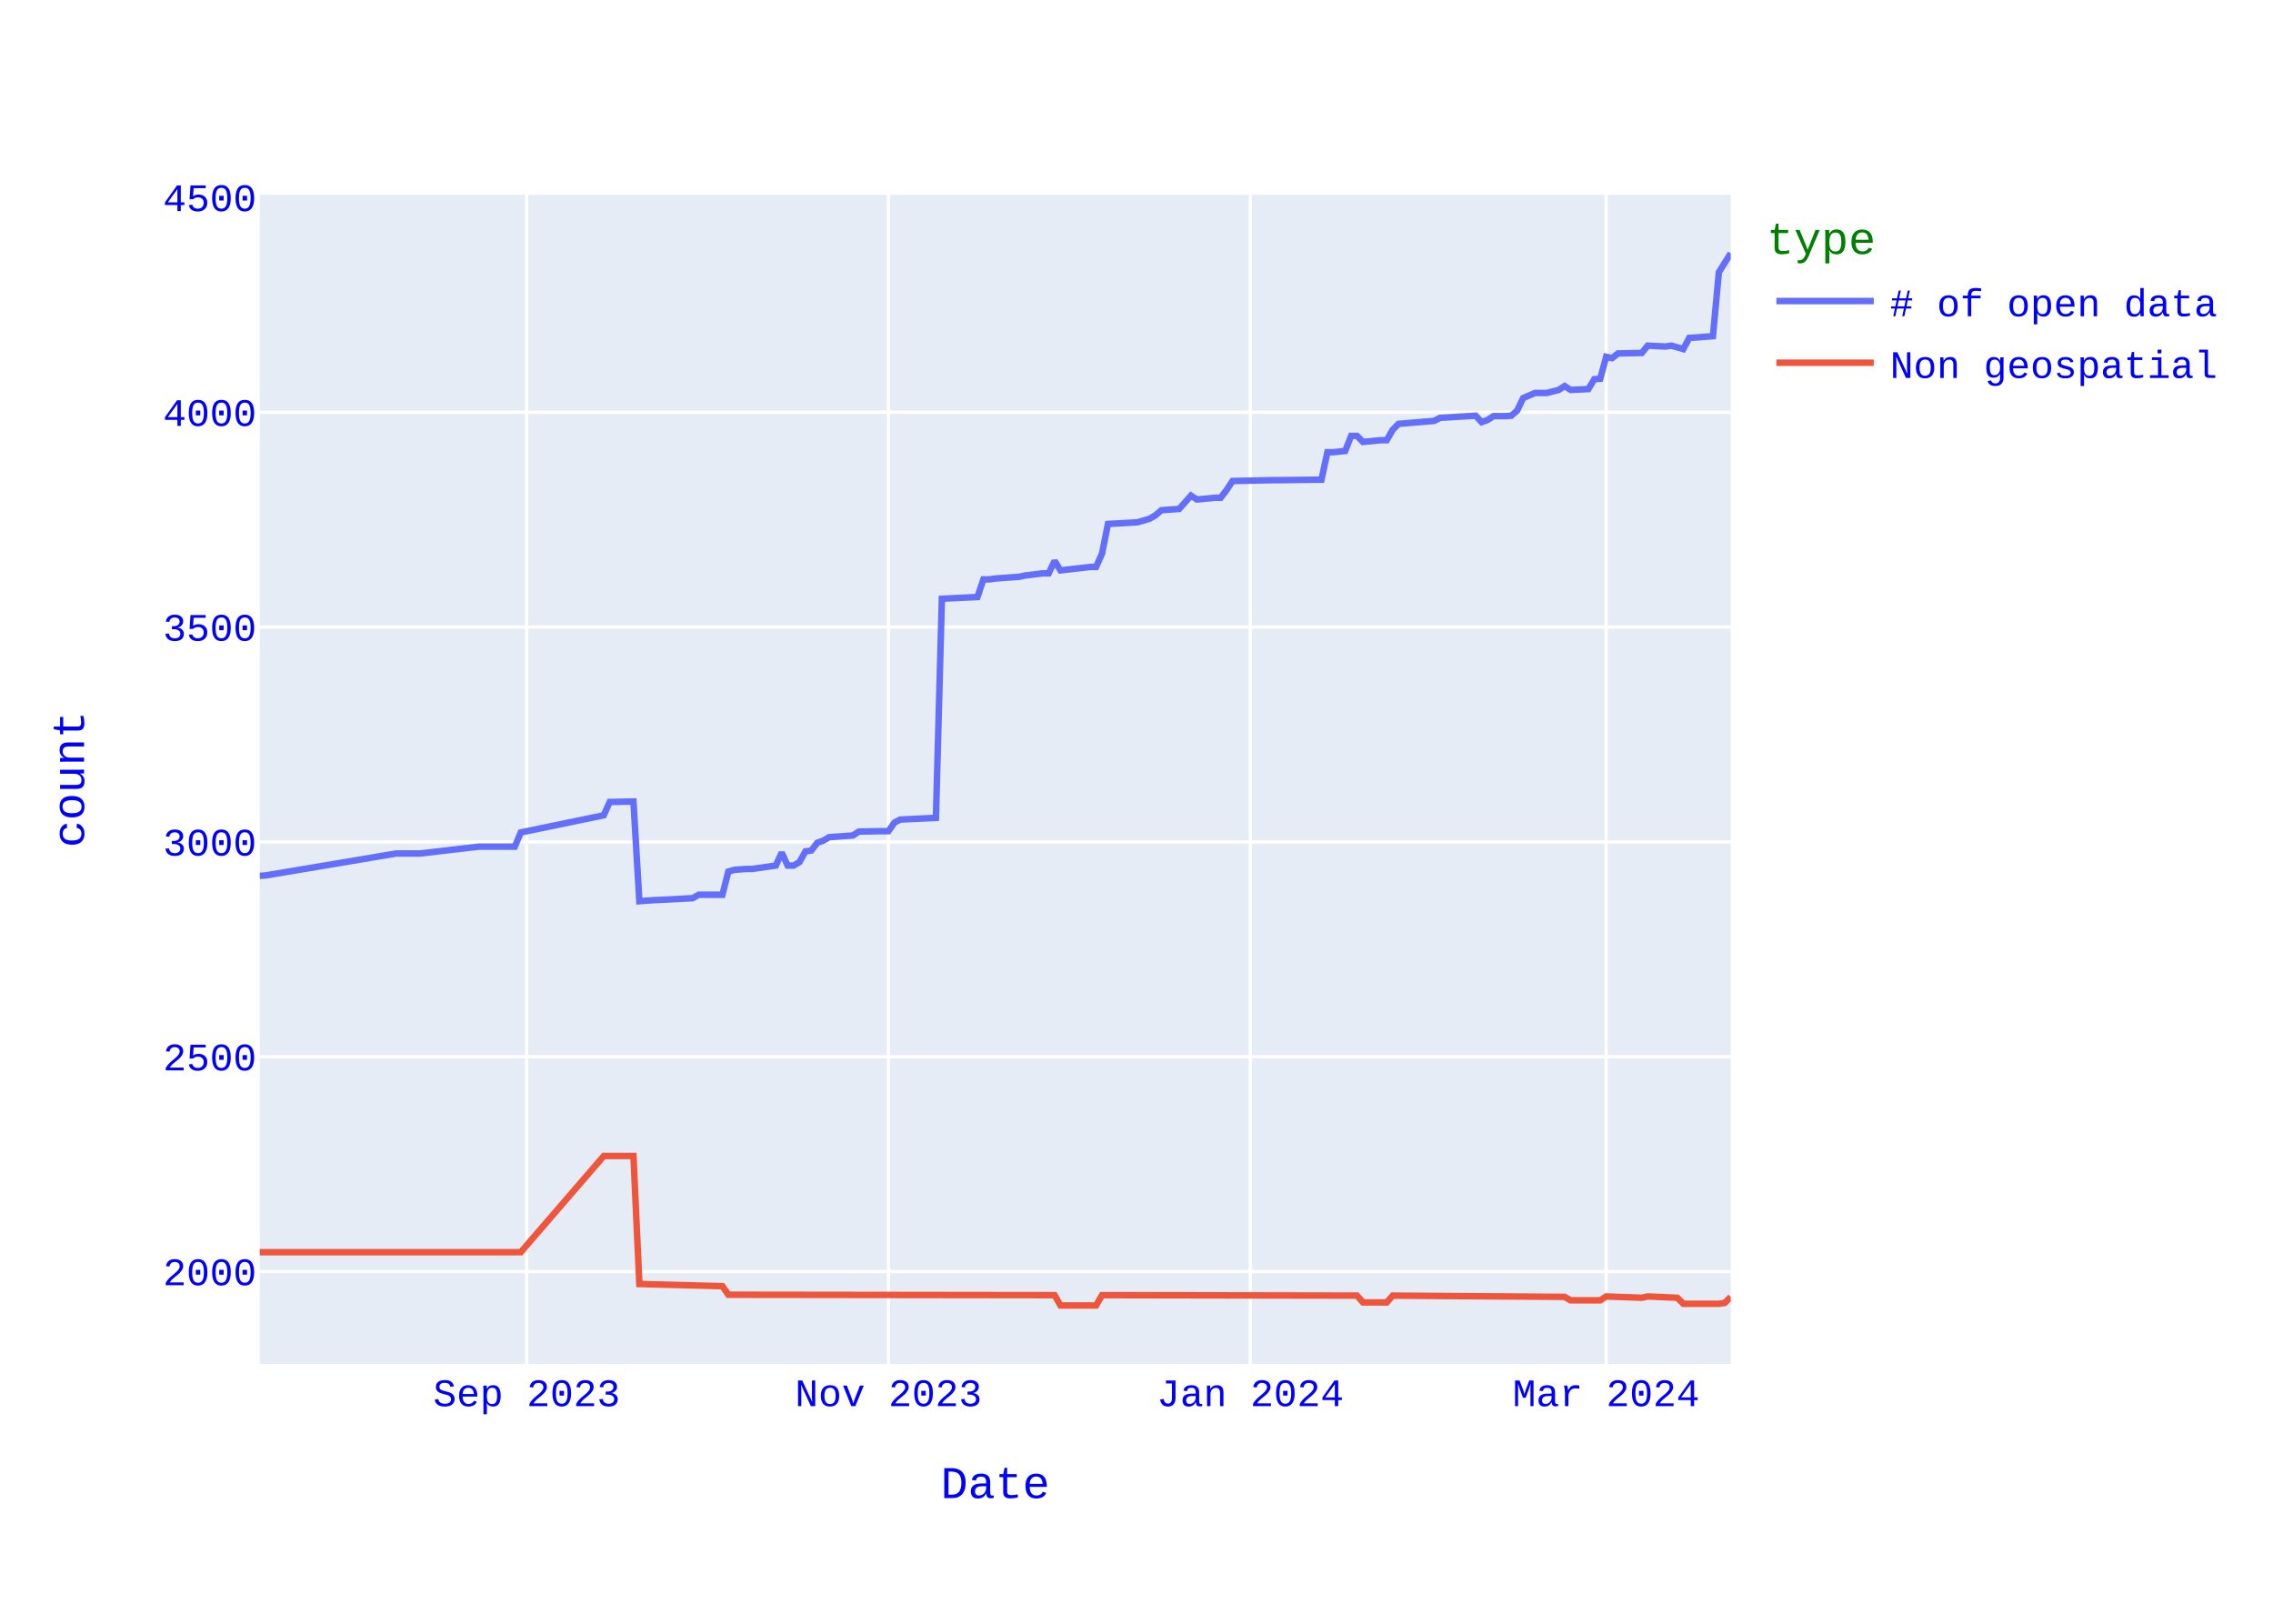
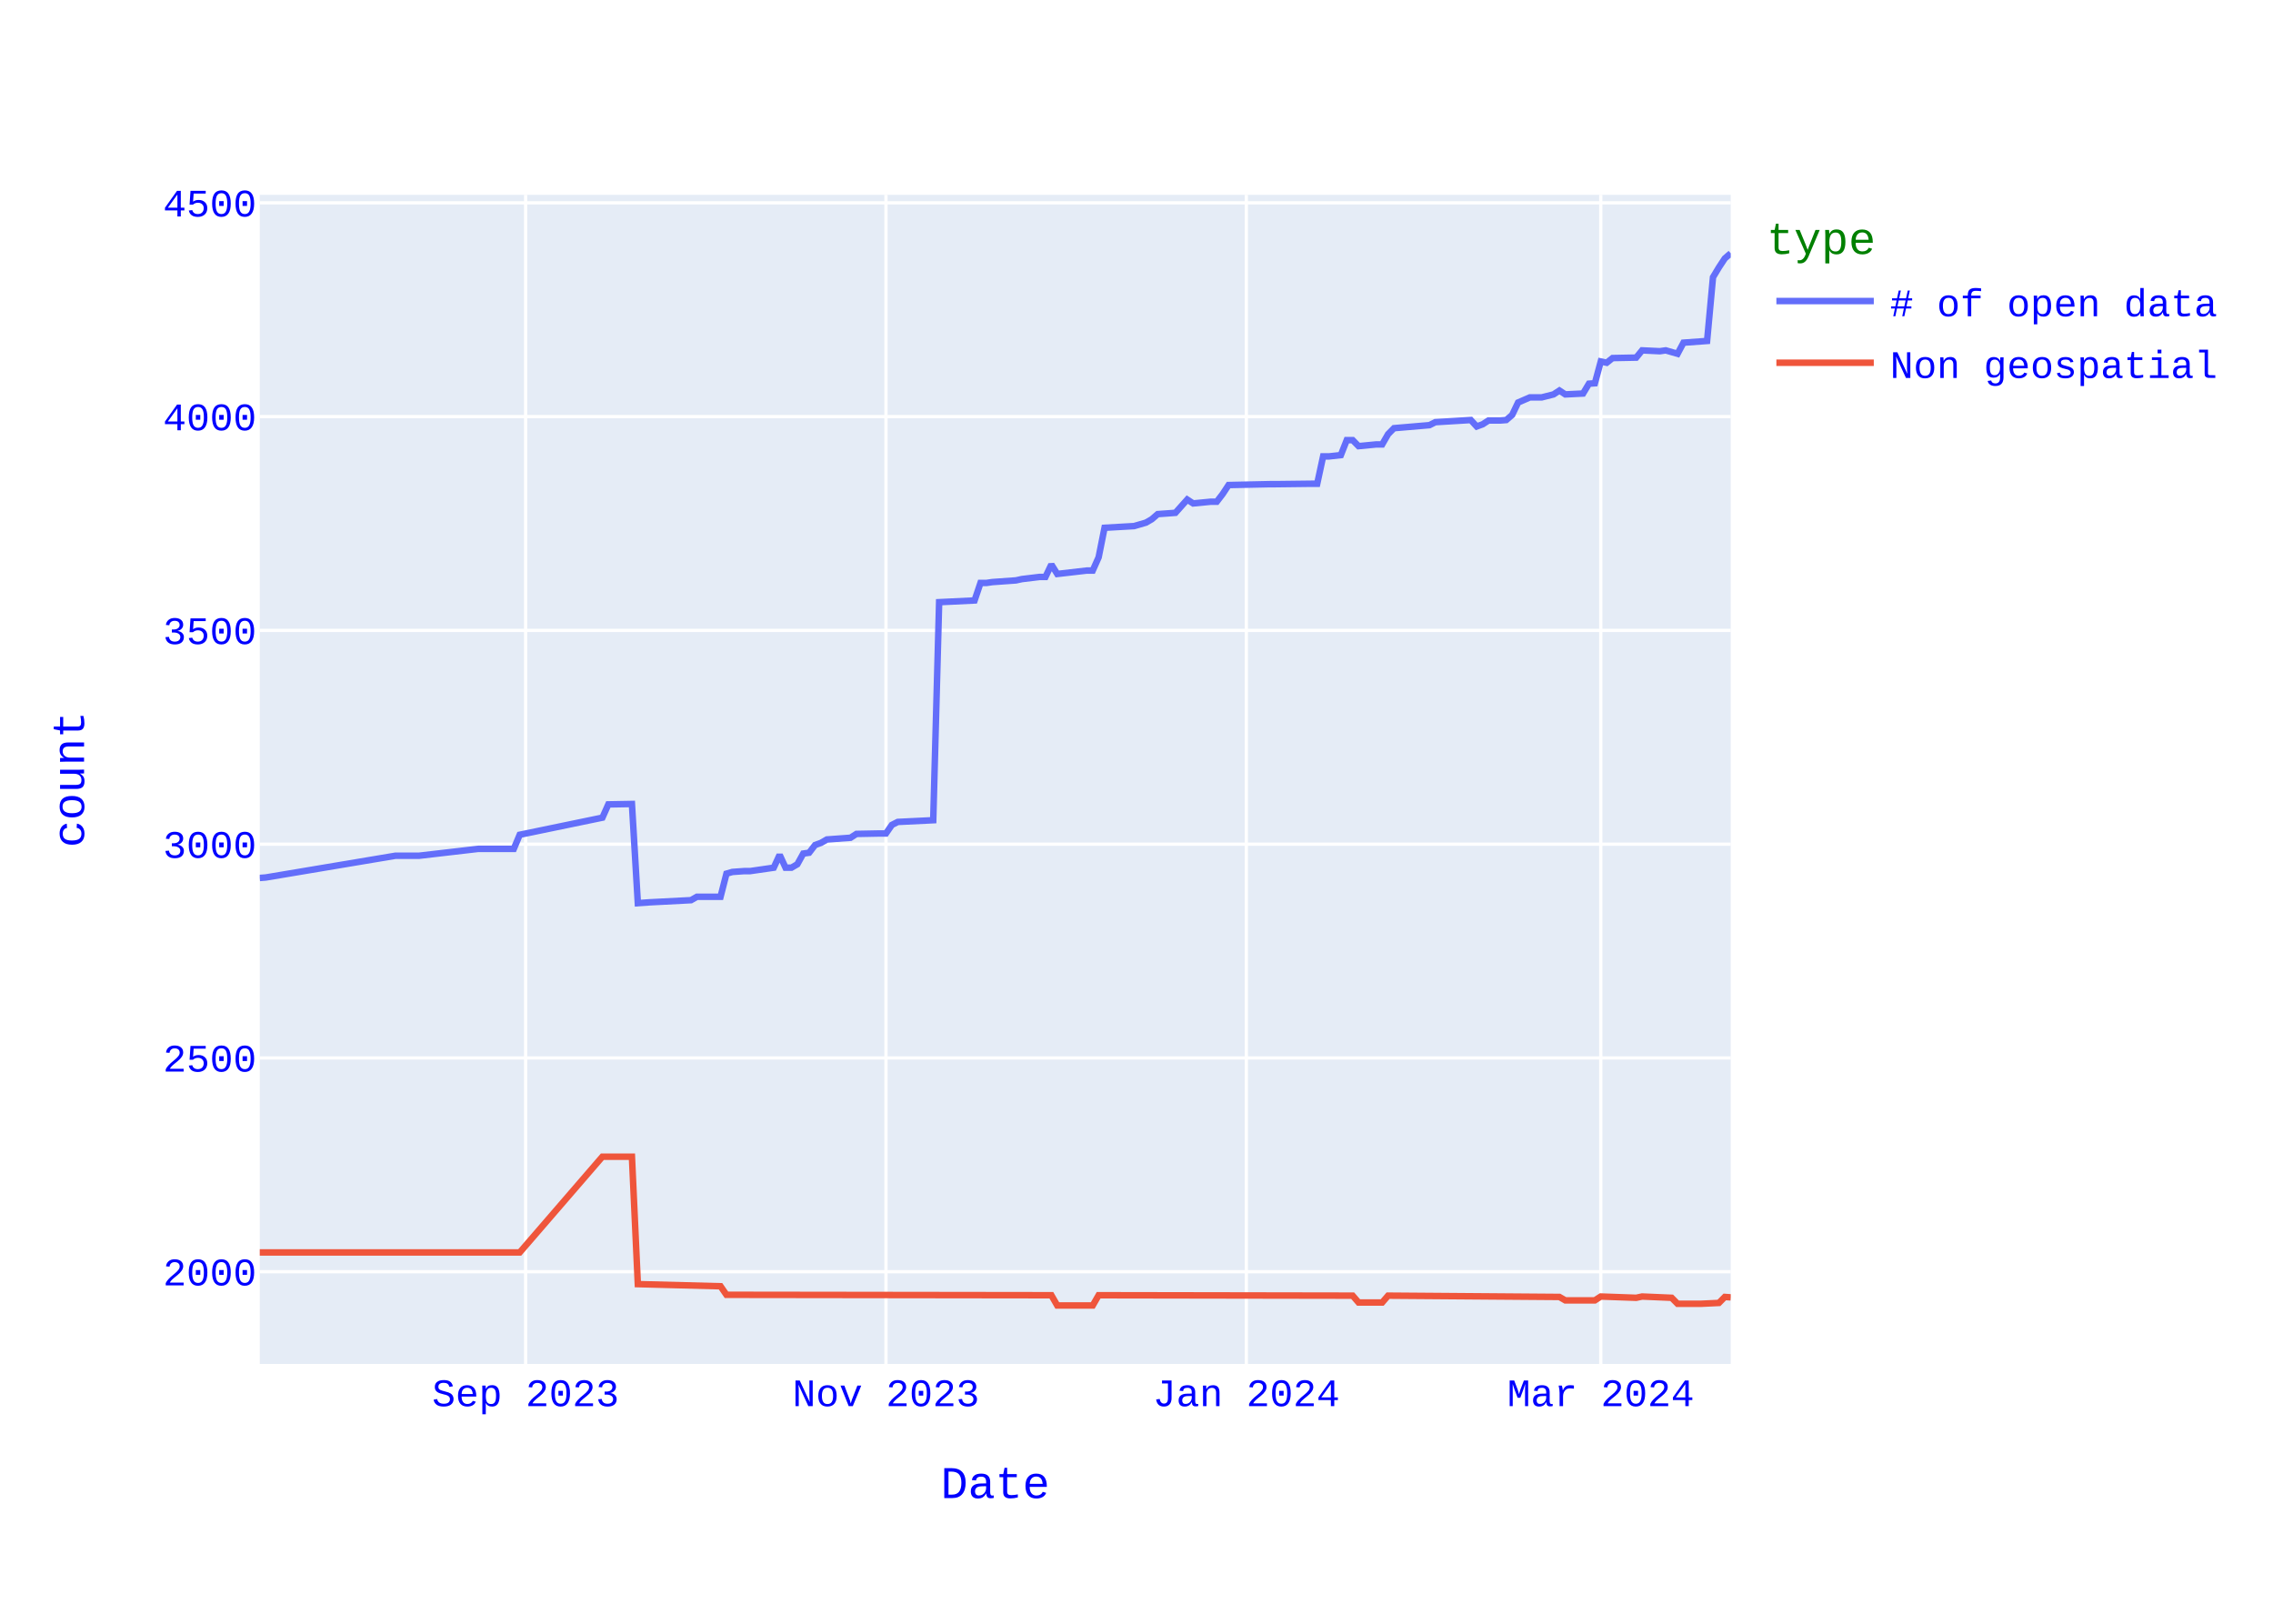
<svg xmlns="http://www.w3.org/2000/svg" class="main-svg" width="700" height="500" style="" viewBox="0 0 700 500">
  <rect x="0" y="0" width="700" height="500" style="fill: rgb(255, 255, 255); fill-opacity: 1;" />
-   <defs id="defs-603f0a">
+   <defs id="defs-cfb891">
    <g class="clips">
-       <clipPath id="clip603f0axyplot" class="plotclip">
+       <clipPath id="clipcfb891xyplot" class="plotclip">
        <rect width="453" height="360" />
      </clipPath>
-       <clipPath class="axesclip" id="clip603f0ax">
+       <clipPath class="axesclip" id="clipcfb891x">
        <rect x="80" y="0" width="453" height="500" />
      </clipPath>
-       <clipPath class="axesclip" id="clip603f0ay">
+       <clipPath class="axesclip" id="clipcfb891y">
        <rect x="0" y="60" width="700" height="360" />
      </clipPath>
-       <clipPath class="axesclip" id="clip603f0axy">
+       <clipPath class="axesclip" id="clipcfb891xy">
        <rect x="80" y="60" width="453" height="360" />
      </clipPath>
    </g>
    <g class="gradients" />
    <g class="patterns" />
  </defs>
  <g class="bglayer">
    <rect class="bg" x="80" y="60" width="453" height="360" style="fill: rgb(229, 236, 246); fill-opacity: 1; stroke-width: 0;" />
  </g>
  <g class="layer-below">
    <g class="imagelayer" />
    <g class="shapelayer" />
  </g>
  <g class="cartesianlayer">
    <g class="subplot xy">
      <g class="layer-subplot">
        <g class="shapelayer" />
        <g class="imagelayer" />
      </g>
      <g class="minor-gridlayer">
        <g class="x" />
        <g class="y" />
      </g>
      <g class="gridlayer">
        <g class="x">
-           <path class="xgrid crisp" transform="translate(162.2,0)" d="M0,60v360" style="stroke: rgb(255, 255, 255); stroke-opacity: 1; stroke-width: 1px;" />
-           <path class="xgrid crisp" transform="translate(273.62,0)" d="M0,60v360" style="stroke: rgb(255, 255, 255); stroke-opacity: 1; stroke-width: 1px;" />
-           <path class="xgrid crisp" transform="translate(385.04,0)" d="M0,60v360" style="stroke: rgb(255, 255, 255); stroke-opacity: 1; stroke-width: 1px;" />
-           <path class="xgrid crisp" transform="translate(494.64,0)" d="M0,60v360" style="stroke: rgb(255, 255, 255); stroke-opacity: 1; stroke-width: 1px;" />
+           <path class="xgrid crisp" transform="translate(161.87,0)" d="M0,60v360" style="stroke: rgb(255, 255, 255); stroke-opacity: 1; stroke-width: 1px;" />
+           <path class="xgrid crisp" transform="translate(272.84,0)" d="M0,60v360" style="stroke: rgb(255, 255, 255); stroke-opacity: 1; stroke-width: 1px;" />
+           <path class="xgrid crisp" transform="translate(383.82,0)" d="M0,60v360" style="stroke: rgb(255, 255, 255); stroke-opacity: 1; stroke-width: 1px;" />
+           <path class="xgrid crisp" transform="translate(492.98,0)" d="M0,60v360" style="stroke: rgb(255, 255, 255); stroke-opacity: 1; stroke-width: 1px;" />
        </g>
        <g class="y">
-           <path class="ygrid crisp" transform="translate(0,391.55)" d="M80,0h453" style="stroke: rgb(255, 255, 255); stroke-opacity: 1; stroke-width: 1px;" />
-           <path class="ygrid crisp" transform="translate(0,325.4)" d="M80,0h453" style="stroke: rgb(255, 255, 255); stroke-opacity: 1; stroke-width: 1px;" />
-           <path class="ygrid crisp" transform="translate(0,259.25)" d="M80,0h453" style="stroke: rgb(255, 255, 255); stroke-opacity: 1; stroke-width: 1px;" />
-           <path class="ygrid crisp" transform="translate(0,193.1)" d="M80,0h453" style="stroke: rgb(255, 255, 255); stroke-opacity: 1; stroke-width: 1px;" />
-           <path class="ygrid crisp" transform="translate(0,126.95)" d="M80,0h453" style="stroke: rgb(255, 255, 255); stroke-opacity: 1; stroke-width: 1px;" />
+           <path class="ygrid crisp" transform="translate(0,391.6)" d="M80,0h453" style="stroke: rgb(255, 255, 255); stroke-opacity: 1; stroke-width: 1px;" />
+           <path class="ygrid crisp" transform="translate(0,325.77)" d="M80,0h453" style="stroke: rgb(255, 255, 255); stroke-opacity: 1; stroke-width: 1px;" />
+           <path class="ygrid crisp" transform="translate(0,259.95)" d="M80,0h453" style="stroke: rgb(255, 255, 255); stroke-opacity: 1; stroke-width: 1px;" />
+           <path class="ygrid crisp" transform="translate(0,194.12)" d="M80,0h453" style="stroke: rgb(255, 255, 255); stroke-opacity: 1; stroke-width: 1px;" />
+           <path class="ygrid crisp" transform="translate(0,128.29)" d="M80,0h453" style="stroke: rgb(255, 255, 255); stroke-opacity: 1; stroke-width: 1px;" />
+           <path class="ygrid crisp" transform="translate(0,62.46)" d="M80,0h453" style="stroke: rgb(255, 255, 255); stroke-opacity: 1; stroke-width: 1px;" />
        </g>
      </g>
      <g class="zerolinelayer" />
      <path class="xlines-below" />
      <path class="ylines-below" />
      <g class="overlines-below" />
      <g class="xaxislayer-below" />
      <g class="yaxislayer-below" />
      <g class="overaxes-below" />
-       <g class="plot" transform="translate(80,60)" clip-path="url(#clip603f0axyplot)">
+       <g class="plot" transform="translate(80,60)" clip-path="url(#clipcfb891xyplot)">
        <g class="scatterlayer mlayer">
-           <g class="trace scatter trace260e0f" style="stroke-miterlimit: 2; opacity: 1;">
+           <g class="trace scatter tracee4b31d" style="stroke-miterlimit: 2; opacity: 1;">
            <g class="fills" />
            <g class="errorbars" />
            <g class="lines">
-               <path class="js-line" d="M453,18L449.35,23.82L447.52,43.53L440.21,44.06L438.39,47.5L434.73,46.44L432.91,46.71L427.43,46.44L425.6,48.69L418.29,48.83L416.47,50.28L414.64,49.88L412.81,56.63L410.99,56.76L409.16,59.81L403.68,60.07L401.85,58.88L400.03,60.07L396.38,61L392.72,61L390.9,61.79L389.07,62.58L387.24,66.42L385.42,68.01L383.59,68.14L379.94,68.14L378.11,69.33L376.28,69.99L374.46,68.01L363.5,68.67L361.67,69.6L350.71,70.52L348.88,72.37L347.06,75.55L345.23,75.55L339.75,76.08L337.92,74.23L336.1,74.23L334.27,78.86L330.62,79.25L328.79,79.25L326.96,87.72L325.14,87.72L314.18,87.85L312.35,87.85L299.56,88.12L297.74,90.9L295.91,93.28L294.08,93.28L288.6,93.81L286.78,92.62L283.13,96.72L281.3,96.85L277.65,97.11L275.82,98.7L273.99,99.76L270.34,100.82L261.21,101.35L259.38,110.48L257.55,114.58L255.73,114.58L246.59,115.64L244.77,112.73L242.94,116.56L241.11,116.56L235.63,117.22L233.81,117.62L226.5,118.15L224.67,118.41L222.85,118.41L221.02,123.84L210.06,124.37L208.23,191.84L197.27,192.37L195.45,193.3L193.62,195.94L191.79,195.94L184.49,196.07L182.66,197.27L175.35,197.79L173.53,198.85L171.7,199.51L169.88,201.9L168.05,202.16L166.22,205.47L164.4,206.53L162.57,206.53L160.74,202.56L158.92,206.53L151.61,207.58L149.78,207.58L146.13,207.85L144.3,208.38L142.48,215.52L140.65,215.52L135.17,215.52L133.34,216.58L120.56,217.24L118.73,217.37L116.9,217.51L115.08,186.81L107.77,186.95L105.94,191.05L80.37,196.34L78.54,200.7L69.41,200.7L67.58,200.7L49.32,202.82L47.49,202.82L42.01,202.82L1.83,209.57L0,209.7" style="vector-effect: none; fill: none; stroke: rgb(99, 110, 250); stroke-opacity: 1; stroke-width: 2px; opacity: 1;" />
+               <path class="js-line" d="M453,18L451.18,19.58L449.36,22.34L447.54,25.37L445.72,44.99L438.45,45.52L436.63,48.94L432.99,47.89L431.17,48.15L425.71,47.89L423.89,50.12L416.61,50.26L414.8,51.7L412.98,51.31L411.16,58.02L409.34,58.15L407.52,61.18L402.06,61.45L400.24,60.26L398.42,61.45L394.78,62.37L391.14,62.37L389.33,63.16L387.51,63.95L385.69,67.77L383.87,69.34L382.05,69.48L378.41,69.48L376.59,70.66L374.77,71.32L372.95,69.34L362.04,70L360.22,70.92L349.3,71.85L347.48,73.69L345.66,76.85L343.84,76.85L338.39,77.38L336.57,75.53L334.75,75.53L332.93,80.14L329.29,80.54L327.47,80.54L325.65,88.96L323.83,88.96L312.92,89.09L311.1,89.09L298.36,89.36L296.54,92.12L294.72,94.49L292.9,94.49L287.45,95.02L285.63,93.83L281.99,97.91L280.17,98.05L276.53,98.31L274.71,99.89L272.89,100.94L269.25,102L260.16,102.52L258.34,111.61L256.52,115.69L254.7,115.69L245.6,116.74L243.78,113.84L241.96,117.66L240.14,117.66L234.69,118.32L232.87,118.72L225.59,119.24L223.77,119.51L221.95,119.51L220.13,124.9L209.22,125.43L207.4,192.57L196.48,193.1L194.66,194.02L192.84,196.65L191.02,196.65L183.75,196.79L181.93,197.97L174.65,198.5L172.83,199.55L171.01,200.21L169.19,202.58L167.37,202.84L165.55,206.13L163.73,207.19L161.92,207.19L160.1,203.24L158.28,207.19L151,208.24L149.18,208.24L145.54,208.5L143.72,209.03L141.9,216.14L140.08,216.14L134.63,216.14L132.81,217.19L120.07,217.85L118.25,217.98L116.43,218.11L114.61,187.57L107.34,187.7L105.52,191.78L80.05,197.05L78.23,201.39L69.13,201.39L67.31,201.39L49.12,203.5L47.3,203.5L41.84,203.5L1.82,210.21L0,210.35" style="vector-effect: none; fill: none; stroke: rgb(99, 110, 250); stroke-opacity: 1; stroke-width: 2px; opacity: 1;" />
            </g>
            <g class="points" />
            <g class="text" />
          </g>
-           <g class="trace scatter trace2cdb02" style="stroke-miterlimit: 2; opacity: 1;">
+           <g class="trace scatter trace2447e9" style="stroke-miterlimit: 2; opacity: 1;">
            <g class="fills" />
            <g class="errorbars" />
            <g class="lines">
-               <path class="js-line" d="M453,339.35L451.17,341.21L449.35,341.47L438.39,341.47L436.56,339.62L427.43,339.22L425.6,339.62L414.64,339.22L412.81,340.41L403.68,340.41L401.85,339.35L348.88,338.96L347.06,341.07L339.75,341.07L337.92,338.96L259.38,338.82L257.55,342L246.59,342L244.77,338.82L144.3,338.69L142.48,336.05L116.9,335.39L115.08,295.96L105.94,295.96L80.37,325.59L0,325.59" style="vector-effect: none; fill: none; stroke: rgb(239, 85, 59); stroke-opacity: 1; stroke-width: 2px; opacity: 1;" />
+               <path class="js-line" d="M453,339.5L451.18,339.37L449.36,341.21L443.9,341.47L442.08,341.47L436.63,341.47L434.81,339.63L425.71,339.24L423.89,339.63L412.98,339.24L411.16,340.42L402.06,340.42L400.24,339.37L347.48,338.97L345.66,341.08L338.39,341.08L336.57,338.97L258.34,338.84L256.52,342L245.6,342L243.78,338.84L143.72,338.71L141.9,336.08L116.43,335.42L114.61,296.18L105.52,296.18L80.05,325.67L0,325.67" style="vector-effect: none; fill: none; stroke: rgb(239, 85, 59); stroke-opacity: 1; stroke-width: 2px; opacity: 1;" />
            </g>
            <g class="points" />
            <g class="text" />
          </g>
        </g>
      </g>
      <g class="overplot" />
      <path class="xlines-above crisp" d="M0,0" style="fill: none;" />
      <path class="ylines-above crisp" d="M0,0" style="fill: none;" />
      <g class="overlines-above" />
      <g class="xaxislayer-above">
        <g class="xtick">
-           <text text-anchor="middle" x="0" y="433" transform="translate(162.2,0)" style="font-family: 'Courier New'; font-size: 12px; fill: rgb(0, 0, 255); fill-opacity: 1; white-space: pre; opacity: 1;">Sep 2023</text>
+           <text text-anchor="middle" x="0" y="433" transform="translate(161.87,0)" style="font-family: 'Courier New'; font-size: 12px; fill: rgb(0, 0, 255); fill-opacity: 1; white-space: pre; opacity: 1;">Sep 2023</text>
        </g>
        <g class="xtick">
-           <text text-anchor="middle" x="0" y="433" style="font-family: 'Courier New'; font-size: 12px; fill: rgb(0, 0, 255); fill-opacity: 1; white-space: pre; opacity: 1;" transform="translate(273.62,0)">Nov 2023</text>
+           <text text-anchor="middle" x="0" y="433" style="font-family: 'Courier New'; font-size: 12px; fill: rgb(0, 0, 255); fill-opacity: 1; white-space: pre; opacity: 1;" transform="translate(272.84,0)">Nov 2023</text>
        </g>
        <g class="xtick">
-           <text text-anchor="middle" x="0" y="433" style="font-family: 'Courier New'; font-size: 12px; fill: rgb(0, 0, 255); fill-opacity: 1; white-space: pre; opacity: 1;" transform="translate(385.04,0)">Jan 2024</text>
+           <text text-anchor="middle" x="0" y="433" style="font-family: 'Courier New'; font-size: 12px; fill: rgb(0, 0, 255); fill-opacity: 1; white-space: pre; opacity: 1;" transform="translate(383.82,0)">Jan 2024</text>
        </g>
        <g class="xtick">
-           <text text-anchor="middle" x="0" y="433" style="font-family: 'Courier New'; font-size: 12px; fill: rgb(0, 0, 255); fill-opacity: 1; white-space: pre; opacity: 1;" transform="translate(494.64,0)">Mar 2024</text>
+           <text text-anchor="middle" x="0" y="433" style="font-family: 'Courier New'; font-size: 12px; fill: rgb(0, 0, 255); fill-opacity: 1; white-space: pre; opacity: 1;" transform="translate(492.98,0)">Mar 2024</text>
        </g>
      </g>
      <g class="yaxislayer-above">
        <g class="ytick">
-           <text text-anchor="end" x="79" y="4.2" transform="translate(0,391.55)" style="font-family: 'Courier New'; font-size: 12px; fill: rgb(0, 0, 255); fill-opacity: 1; white-space: pre; opacity: 1;">2000</text>
+           <text text-anchor="end" x="79" y="4.2" transform="translate(0,391.6)" style="font-family: 'Courier New'; font-size: 12px; fill: rgb(0, 0, 255); fill-opacity: 1; white-space: pre; opacity: 1;">2000</text>
        </g>
        <g class="ytick">
-           <text text-anchor="end" x="79" y="4.2" style="font-family: 'Courier New'; font-size: 12px; fill: rgb(0, 0, 255); fill-opacity: 1; white-space: pre; opacity: 1;" transform="translate(0,325.4)">2500</text>
+           <text text-anchor="end" x="79" y="4.2" style="font-family: 'Courier New'; font-size: 12px; fill: rgb(0, 0, 255); fill-opacity: 1; white-space: pre; opacity: 1;" transform="translate(0,325.77)">2500</text>
        </g>
        <g class="ytick">
-           <text text-anchor="end" x="79" y="4.2" style="font-family: 'Courier New'; font-size: 12px; fill: rgb(0, 0, 255); fill-opacity: 1; white-space: pre; opacity: 1;" transform="translate(0,259.25)">3000</text>
+           <text text-anchor="end" x="79" y="4.2" style="font-family: 'Courier New'; font-size: 12px; fill: rgb(0, 0, 255); fill-opacity: 1; white-space: pre; opacity: 1;" transform="translate(0,259.95)">3000</text>
        </g>
        <g class="ytick">
-           <text text-anchor="end" x="79" y="4.2" style="font-family: 'Courier New'; font-size: 12px; fill: rgb(0, 0, 255); fill-opacity: 1; white-space: pre; opacity: 1;" transform="translate(0,193.1)">3500</text>
+           <text text-anchor="end" x="79" y="4.2" style="font-family: 'Courier New'; font-size: 12px; fill: rgb(0, 0, 255); fill-opacity: 1; white-space: pre; opacity: 1;" transform="translate(0,194.12)">3500</text>
        </g>
        <g class="ytick">
-           <text text-anchor="end" x="79" y="4.2" style="font-family: 'Courier New'; font-size: 12px; fill: rgb(0, 0, 255); fill-opacity: 1; white-space: pre; opacity: 1;" transform="translate(0,126.95)">4000</text>
+           <text text-anchor="end" x="79" y="4.2" style="font-family: 'Courier New'; font-size: 12px; fill: rgb(0, 0, 255); fill-opacity: 1; white-space: pre; opacity: 1;" transform="translate(0,128.29)">4000</text>
        </g>
        <g class="ytick">
-           <text text-anchor="end" x="79" y="4.2" style="font-family: 'Courier New'; font-size: 12px; fill: rgb(0, 0, 255); fill-opacity: 1; white-space: pre; opacity: 1;" transform="translate(0,60.8)">4500</text>
+           <text text-anchor="end" x="79" y="4.2" style="font-family: 'Courier New'; font-size: 12px; fill: rgb(0, 0, 255); fill-opacity: 1; white-space: pre; opacity: 1;" transform="translate(0,62.46)">4500</text>
        </g>
      </g>
      <g class="overaxes-above" />
    </g>
  </g>
  <g class="polarlayer" />
  <g class="smithlayer" />
  <g class="ternarylayer" />
  <g class="geolayer" />
  <g class="funnelarealayer" />
  <g class="pielayer" />
  <g class="iciclelayer" />
  <g class="treemaplayer" />
  <g class="sunburstlayer" />
  <g class="glimages" />
-   <defs id="topdefs-603f0a">
+   <defs id="topdefs-cfb891">
    <g class="clips" />
-     <clipPath id="legend603f0a">
+     <clipPath id="legendcfb891">
      <rect width="146" height="67" x="0" y="0" />
    </clipPath>
  </defs>
  <g class="layer-above">
    <g class="imagelayer" />
    <g class="shapelayer" />
  </g>
  <g class="infolayer">
    <g class="legend" pointer-events="all" transform="translate(542.06,60)">
      <rect class="bg" shape-rendering="crispEdges" style="stroke: rgb(68, 68, 68); stroke-opacity: 1; fill: rgb(255, 255, 255); fill-opacity: 1; stroke-width: 0px;" width="146" height="67" x="0" y="0" />
-       <g class="scrollbox" transform="" clip-path="url(#legend603f0a)">
+       <g class="scrollbox" transform="" clip-path="url(#legendcfb891)">
        <text class="legendtitletext" text-anchor="start" x="2" y="18.2" style="font-family: 'Courier New'; font-size: 14px; fill: rgb(0, 128, 0); fill-opacity: 1; white-space: pre;">type</text>
        <g class="groups" transform="">
          <g class="traces" transform="translate(0,32.7)" style="opacity: 1;">
            <text class="legendtext" text-anchor="start" x="40" y="4.68" style="font-family: 'Courier New'; font-size: 12px; fill: rgb(0, 0, 255); fill-opacity: 1; white-space: pre;"># of open data</text>
            <g class="layers" style="opacity: 1;">
              <g class="legendfill" />
              <g class="legendlines">
                <path class="js-line" d="M5,0h30" style="fill: none; stroke: rgb(99, 110, 250); stroke-opacity: 1; stroke-width: 2px;" />
              </g>
              <g class="legendsymbols">
                <g class="legendpoints" />
              </g>
            </g>
            <rect class="legendtoggle" x="0" y="-9.5" width="140.828" height="19" style="fill: rgb(0, 0, 0); fill-opacity: 0;" />
          </g>
        </g>
        <g class="groups" transform="">
          <g class="traces" transform="translate(0,51.7)" style="opacity: 1;">
            <text class="legendtext" text-anchor="start" x="40" y="4.68" style="font-family: 'Courier New'; font-size: 12px; fill: rgb(0, 0, 255); fill-opacity: 1; white-space: pre;">Non geospatial</text>
            <g class="layers" style="opacity: 1;">
              <g class="legendfill" />
              <g class="legendlines">
                <path class="js-line" d="M5,0h30" style="fill: none; stroke: rgb(239, 85, 59); stroke-opacity: 1; stroke-width: 2px;" />
              </g>
              <g class="legendsymbols">
                <g class="legendpoints" />
              </g>
            </g>
            <rect class="legendtoggle" x="0" y="-9.5" width="140.828" height="19" style="fill: rgb(0, 0, 0); fill-opacity: 0;" />
          </g>
        </g>
      </g>
      <rect class="scrollbar" rx="20" ry="3" width="0" height="0" style="fill: rgb(128, 139, 164); fill-opacity: 1;" x="0" y="0" />
    </g>
    <g class="g-gtitle" />
    <g class="g-xtitle">
      <text class="xtitle" x="306.5" y="461.3" text-anchor="middle" style="font-family: 'Courier New'; font-size: 14px; fill: rgb(0, 0, 255); opacity: 1; font-weight: normal; white-space: pre;">Date</text>
    </g>
    <g class="g-ytitle">
      <text class="ytitle" transform="rotate(-90,25.8875,240)" x="25.888" y="240" text-anchor="middle" style="font-family: 'Courier New'; font-size: 14px; fill: rgb(0, 0, 255); opacity: 1; font-weight: normal; white-space: pre;">count</text>
    </g>
  </g>
</svg>
